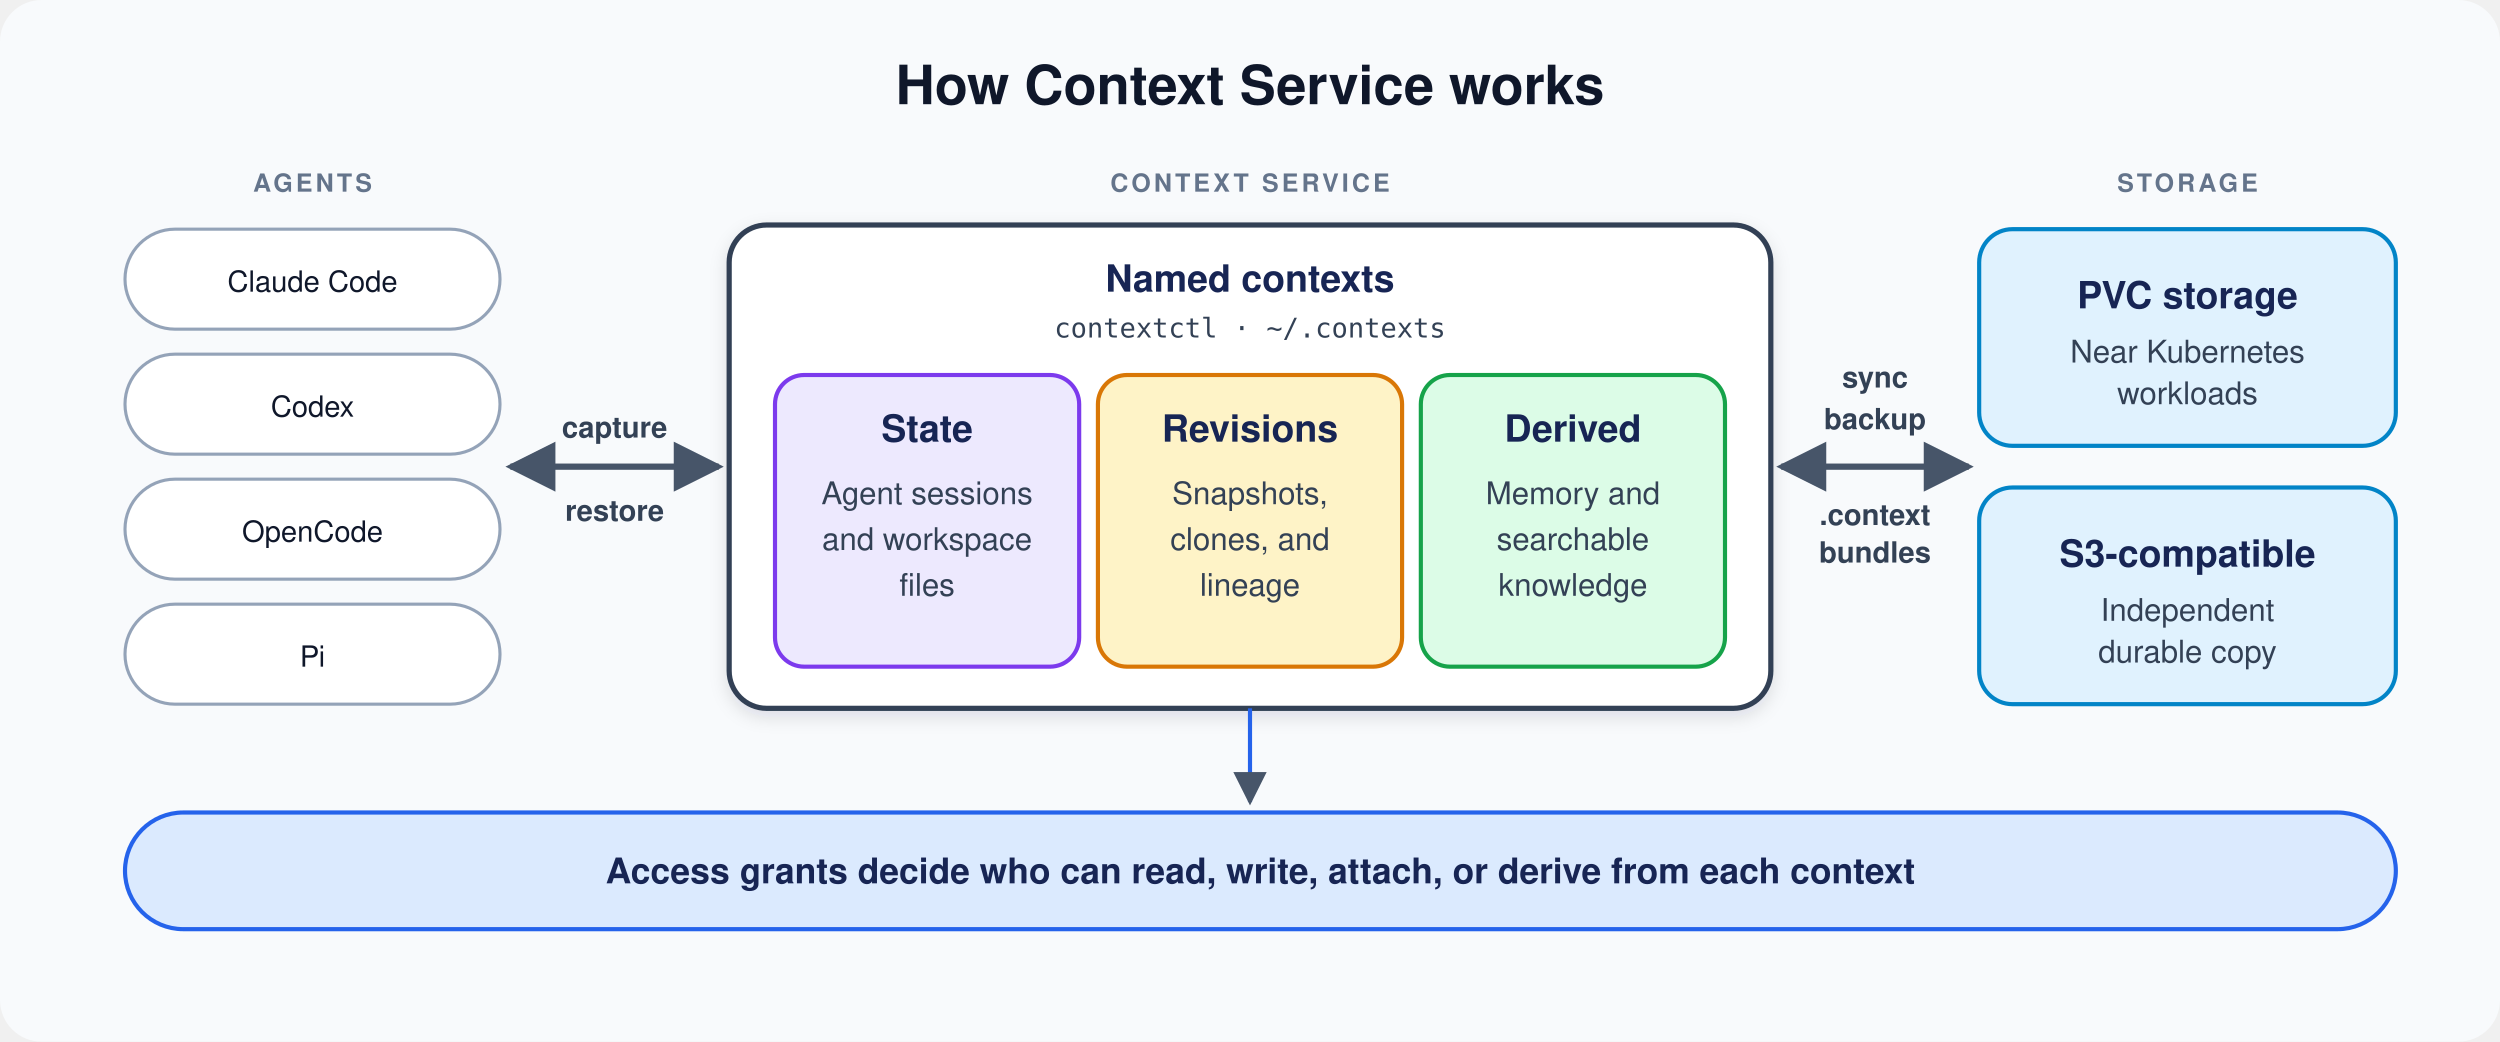
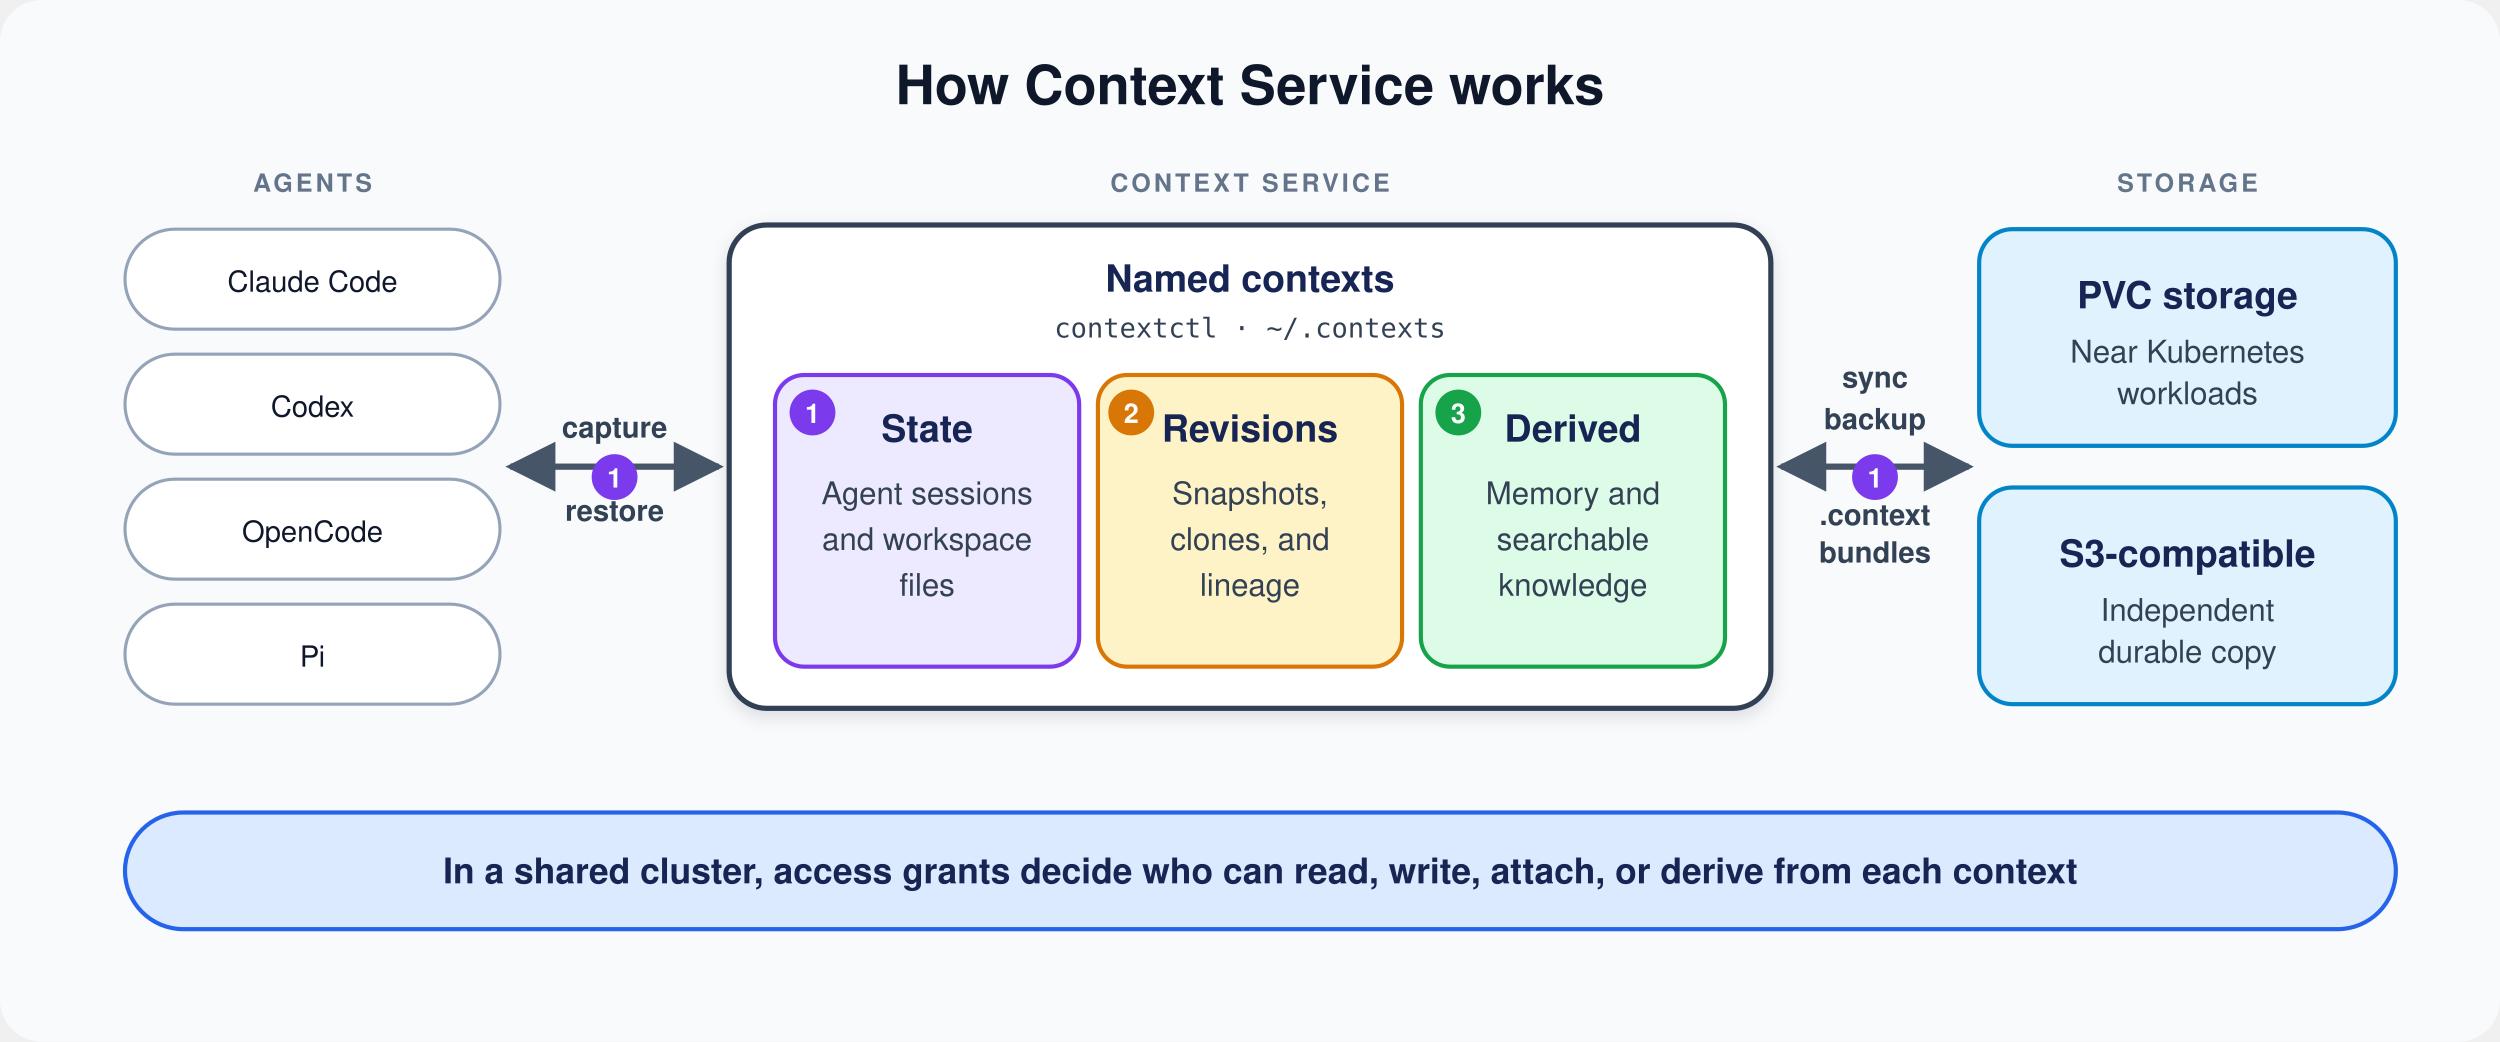
<svg xmlns="http://www.w3.org/2000/svg" width="1200" height="500" viewBox="0 0 1200 500" role="img" aria-labelledby="title desc">
  <defs>
    <marker id="arrow" viewBox="0 0 10 10" refX="9" refY="5" markerWidth="8" markerHeight="8" orient="auto-start-reverse">
      <path d="M 0 0 L 10 5 L 0 10 z" fill="#475569" />
    </marker>
    <filter id="shadow" x="-10%" y="-15%" width="120%" height="140%">
      <feDropShadow dx="0" dy="3" stdDeviation="4" flood-color="#0f172a" flood-opacity="0.12" />
    </filter>
    <style>
      text { font-family: -apple-system, BlinkMacSystemFont, "Segoe UI", Helvetica, Arial, sans-serif; }
      .title { font-weight: 700; font-size: 26px; fill: #0f172a; }
      .col { font-weight: 700; font-size: 12px; letter-spacing: 1.5px; fill: #64748b; }
      .heading { font-weight: 700; font-size: 18px; fill: #172554; }
      .body { font-size: 15px; fill: #334155; }
      .chip { font-size: 14px; fill: #0f172a; }
      .mono { font-family: Menlo, Consolas, monospace; font-size: 13px; fill: #334155; }
      .label { font-weight: 650; font-size: 14px; fill: #334155; }
+       .num { font-weight: 700; font-size: 13px; fill: #ffffff; }
      .rail { font-weight: 650; font-size: 17px; fill: #172554; }
    </style>
  </defs>
  <rect width="1200" height="500" rx="20" fill="#f8fafc" />
  <text x="600" y="50" text-anchor="middle" class="title">How Context Service works</text>
  <text x="150" y="92" text-anchor="middle" class="col">AGENTS</text>
  <text x="600" y="92" text-anchor="middle" class="col">CONTEXT SERVICE</text>
  <text x="1050" y="92" text-anchor="middle" class="col">STORAGE</text>
  <g>
    <rect x="60" y="110" width="180" height="48" rx="24" fill="#ffffff" stroke="#94a3b8" stroke-width="1.5" />
    <text x="150" y="140" text-anchor="middle" class="chip">Claude Code</text>
    <rect x="60" y="170" width="180" height="48" rx="24" fill="#ffffff" stroke="#94a3b8" stroke-width="1.5" />
    <text x="150" y="200" text-anchor="middle" class="chip">Codex</text>
    <rect x="60" y="230" width="180" height="48" rx="24" fill="#ffffff" stroke="#94a3b8" stroke-width="1.5" />
    <text x="150" y="260" text-anchor="middle" class="chip">OpenCode</text>
    <rect x="60" y="290" width="180" height="48" rx="24" fill="#ffffff" stroke="#94a3b8" stroke-width="1.5" />
    <text x="150" y="320" text-anchor="middle" class="chip">Pi</text>
  </g>
  <path d="M 245 224 H 345" stroke="#475569" stroke-width="3" marker-end="url(#arrow)" marker-start="url(#arrow)" />
  <text x="295" y="210" text-anchor="middle" class="label">capture</text>
  <text x="295" y="250" text-anchor="middle" class="label">restore</text>
  <rect x="350" y="108" width="500" height="232" rx="18" fill="#ffffff" stroke="#334155" stroke-width="2.5" filter="url(#shadow)" />
  <text x="600" y="140" text-anchor="middle" class="heading">Named contexts</text>
  <text x="600" y="162" text-anchor="middle" class="mono">contextctl · ~/.contexts</text>
  <rect x="372" y="180" width="146" height="140" rx="14" fill="#ede9fe" stroke="#7c3aed" stroke-width="2" />
  <text x="445" y="212" text-anchor="middle" class="heading">State</text>
  <text x="445" y="242" text-anchor="middle" class="body">Agent sessions</text>
  <text x="445" y="264" text-anchor="middle" class="body">and workspace</text>
  <text x="445" y="286" text-anchor="middle" class="body">files</text>
  <rect x="527" y="180" width="146" height="140" rx="14" fill="#fef3c7" stroke="#d97706" stroke-width="2" />
  <text x="600" y="212" text-anchor="middle" class="heading">Revisions</text>
  <text x="600" y="242" text-anchor="middle" class="body">Snapshots,</text>
  <text x="600" y="264" text-anchor="middle" class="body">clones, and</text>
  <text x="600" y="286" text-anchor="middle" class="body">lineage</text>
  <rect x="682" y="180" width="146" height="140" rx="14" fill="#dcfce7" stroke="#16a34a" stroke-width="2" />
  <text x="755" y="212" text-anchor="middle" class="heading">Derived</text>
  <text x="755" y="242" text-anchor="middle" class="body">Memory and</text>
  <text x="755" y="264" text-anchor="middle" class="body">searchable</text>
  <text x="755" y="286" text-anchor="middle" class="body">knowledge</text>
+   <circle cx="390" cy="198" r="11" fill="#7c3aed" />
+   <text x="390" y="203" text-anchor="middle" class="num">1</text>
+   <circle cx="543" cy="198" r="11" fill="#d97706" />
+   <text x="543" y="203" text-anchor="middle" class="num">2</text>
+   <circle cx="700" cy="198" r="11" fill="#16a34a" />
+   <text x="700" y="203" text-anchor="middle" class="num">3</text>
+   <circle cx="295" cy="229" r="11" fill="#7c3aed" />
+   <text x="295" y="234" text-anchor="middle" class="num">1</text>
  <path d="M 855 224 H 945" stroke="#475569" stroke-width="3" marker-end="url(#arrow)" marker-start="url(#arrow)" />
  <text x="900" y="186" text-anchor="middle" class="label">sync</text>
  <text x="900" y="206" text-anchor="middle" class="label">backup</text>
  <text x="900" y="252" text-anchor="middle" class="label">.context</text>
  <text x="900" y="270" text-anchor="middle" class="label">bundles</text>
+   <circle cx="900" cy="229" r="11" fill="#7c3aed" />
+   <text x="900" y="234" text-anchor="middle" class="num">1</text>
  <rect x="950" y="110" width="200" height="104" rx="16" fill="#e0f2fe" stroke="#0284c7" stroke-width="2" />
  <text x="1050" y="148" text-anchor="middle" class="heading">PVC storage</text>
  <text x="1050" y="174" text-anchor="middle" class="body">Near Kubernetes</text>
  <text x="1050" y="194" text-anchor="middle" class="body">workloads</text>
  <rect x="950" y="234" width="200" height="104" rx="16" fill="#e0f2fe" stroke="#0284c7" stroke-width="2" />
  <text x="1050" y="272" text-anchor="middle" class="heading">S3-compatible</text>
  <text x="1050" y="298" text-anchor="middle" class="body">Independent</text>
  <text x="1050" y="318" text-anchor="middle" class="body">durable copy</text>
  <rect x="60" y="390" width="1090" height="56" rx="28" fill="#dbeafe" stroke="#2563eb" stroke-width="2" />
-   <text x="605" y="424" text-anchor="middle" class="rail">Access grants decide who can read, write, attach, or derive from each context</text>
-   <path d="M 600 340 V 385" stroke="#2563eb" stroke-width="2" marker-end="url(#arrow)" />
+   <text x="605" y="424" text-anchor="middle" class="rail">In a shared cluster, access grants decide who can read, write, attach, or derive from each context</text>
</svg>
